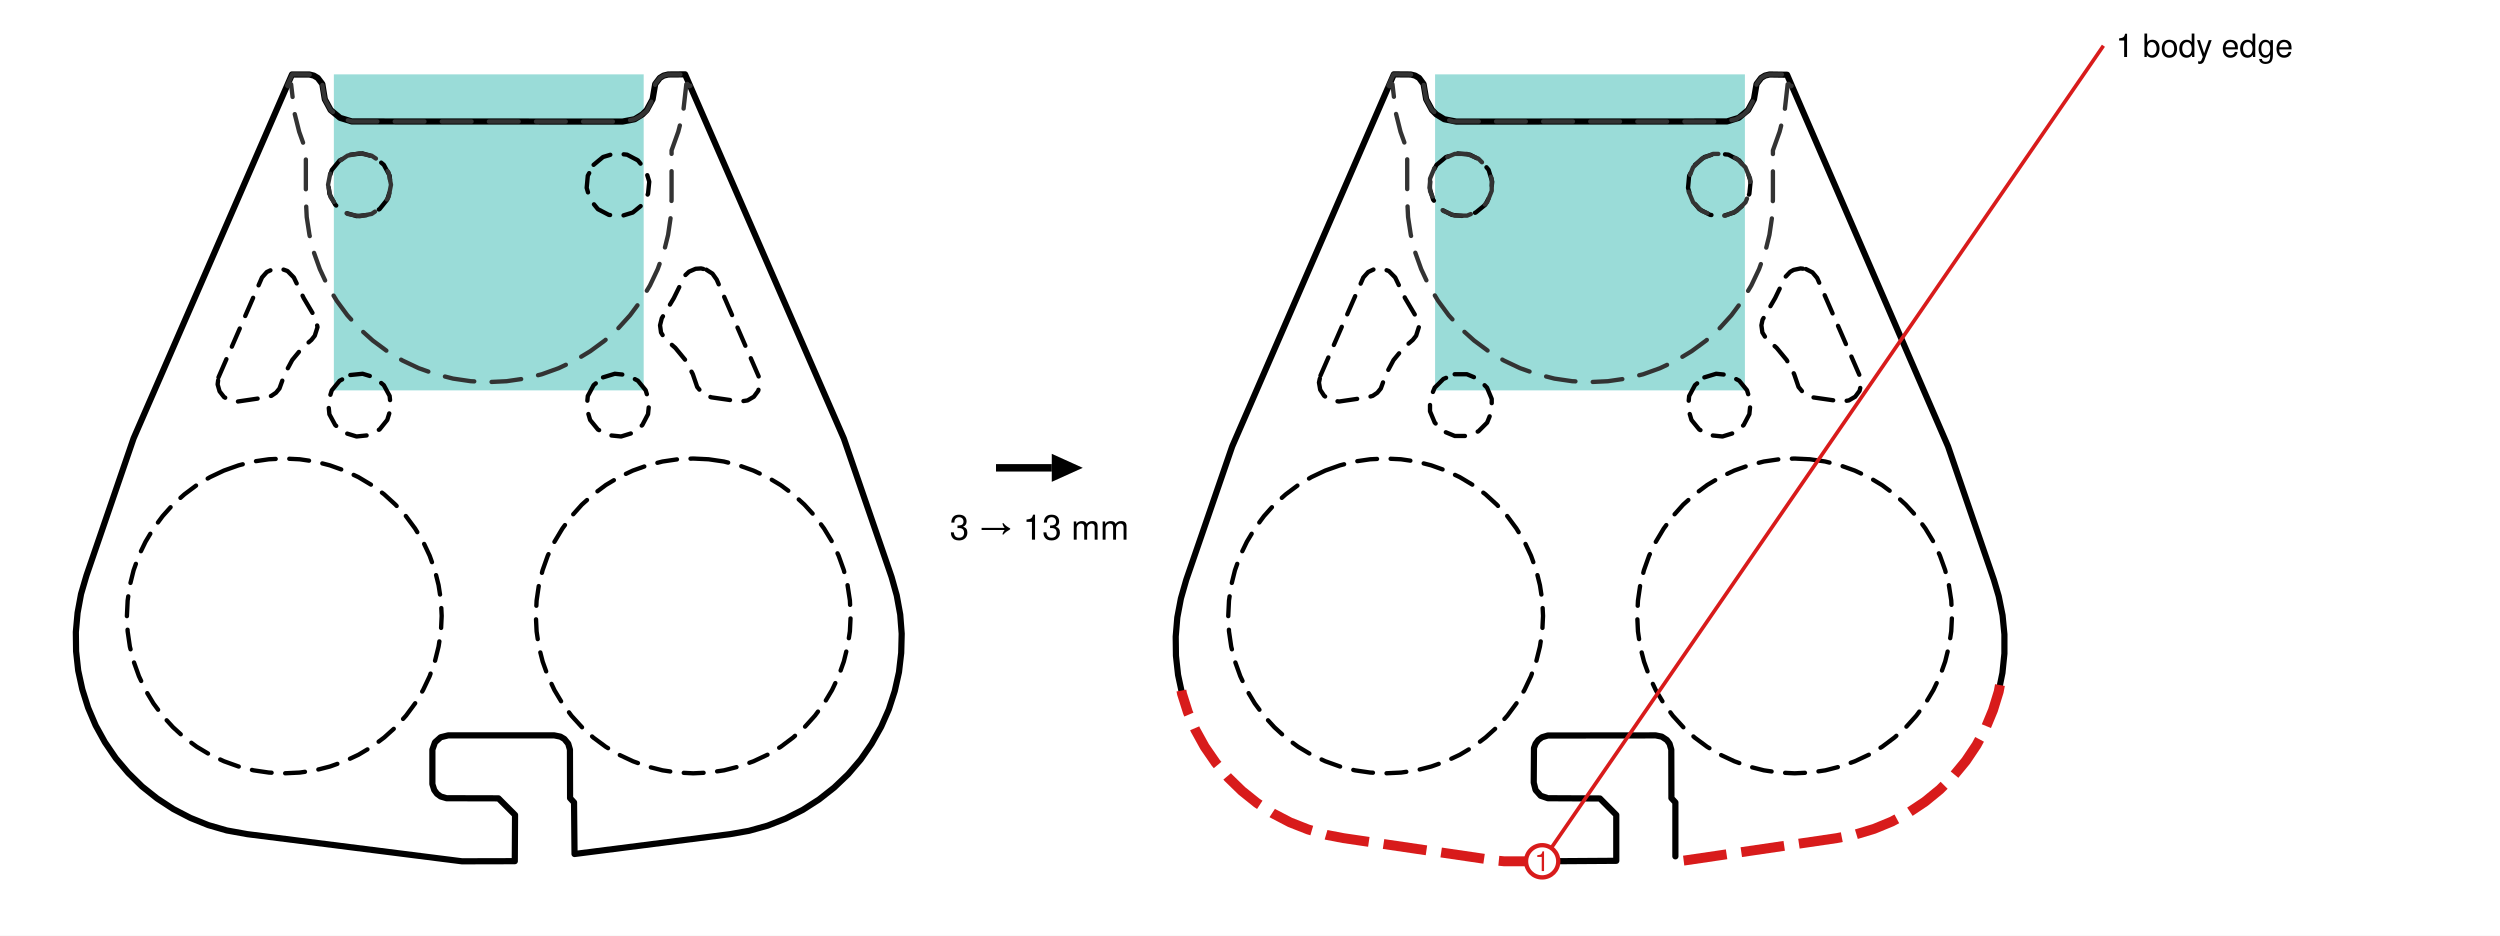
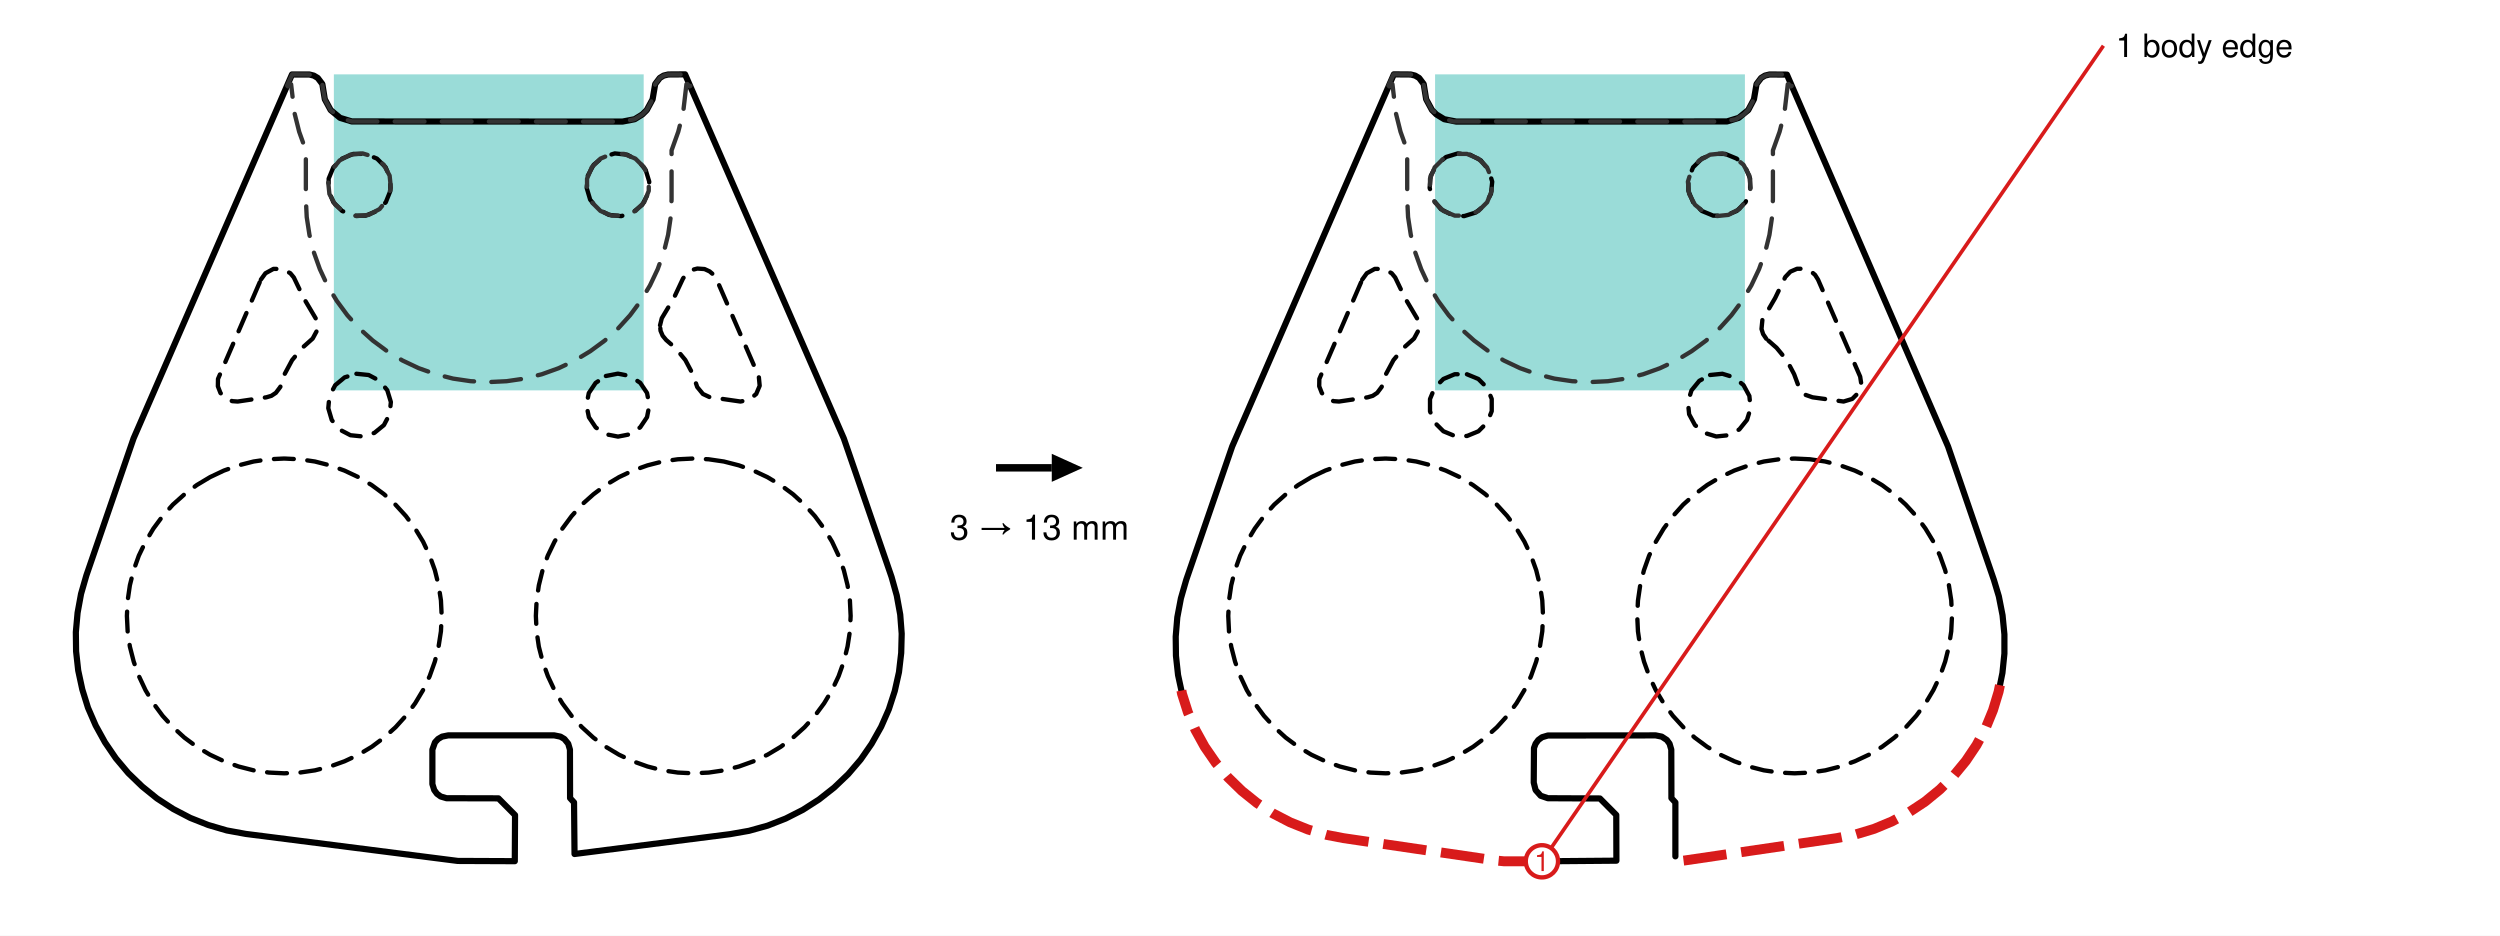
<svg xmlns="http://www.w3.org/2000/svg" width="201.73mm" height="75.50mm" viewBox="0 0 201.73 75.50" role="img">
  <rect width="201.73" height="75.50" fill="white" />
  <g class="panel" id="before">
    <path d="M 51.94 6.00 L 51.94 31.50 L 26.94 31.50 L 26.94 6.00 L 51.94 6.00 Z" fill="#20b2aa" fill-rule="evenodd" fill-opacity="0.45" stroke="none" />
-     <path d="M 6.54 47.93 L 6.98 46.43 L 10.78 35.37 L 23.56 6.01 L 24.96 6.01 L 25.32 6.10 L 25.64 6.29 L 26.01 6.78 L 26.21 8.01 L 26.68 8.88 L 27.44 9.51 L 28.39 9.80 L 50.23 9.81 L 51.21 9.62 L 51.84 9.23 L 52.19 8.88 L 52.66 8.01 L 52.87 6.78 L 53.24 6.29 L 53.55 6.10 L 53.92 6.01 L 55.28 6.00 L 68.09 35.38 L 71.94 46.55 L 72.36 48.05 L 72.64 49.59 L 72.76 51.14 L 72.72 52.69 L 72.54 54.24 L 72.20 55.76 L 71.72 57.24 L 71.10 58.65 L 70.33 60.02 L 69.45 61.29 L 68.44 62.47 L 67.31 63.55 L 66.09 64.51 L 64.78 65.35 L 63.40 66.05 L 61.95 66.62 L 60.44 67.04 L 58.91 67.31 L 46.36 68.91 L 46.32 64.75 L 46.00 64.40 L 45.99 60.49 L 45.85 60.01 L 45.54 59.63 L 45.22 59.44 L 44.73 59.34 L 36.16 59.34 L 35.56 59.49 L 35.10 59.90 L 34.89 60.49 L 34.89 63.27 L 35.04 63.75 L 35.26 64.05 L 35.56 64.27 L 36.03 64.41 L 40.22 64.42 L 41.56 65.76 L 41.54 69.49 L 37.28 69.50 L 19.96 67.31 L 18.30 67.01 L 16.81 66.58 L 15.37 66.00 L 13.98 65.28 L 12.68 64.43 L 11.46 63.46 L 10.35 62.37 L 9.35 61.19 L 8.47 59.90 L 7.72 58.54 L 7.11 57.11 L 6.64 55.62 L 6.31 54.11 L 6.14 52.56 L 6.12 51.00 L 6.26 49.45 L 6.54 47.93 Z" fill="none" stroke="#000" stroke-width="0.5" stroke-linejoin="round" stroke-linecap="round" />
-     <path d="M 17.63 30.45 L 21.14 22.39 L 21.53 21.95 L 22.06 21.70 L 22.64 21.67 L 23.20 21.87 L 23.71 22.39 L 24.51 24.06 L 25.47 25.68 L 25.62 26.40 L 25.40 27.09 L 25.13 27.43 L 24.39 28.07 L 23.58 29.05 L 22.97 30.19 L 22.55 31.35 L 22.27 31.69 L 21.90 31.94 L 21.49 32.06 L 19.18 32.40 L 18.59 32.33 L 18.08 32.04 L 17.72 31.58 L 17.56 31.02 L 17.63 30.45 Z" fill="none" stroke="#000" stroke-width="0.35" stroke-linejoin="round" stroke-linecap="round" stroke-dasharray="1.6,1.1" />
-     <path d="M 18.07 37.97 L 19.25 37.55 L 20.46 37.24 L 21.69 37.06 L 22.93 37.00 L 24.18 37.06 L 25.41 37.24 L 26.62 37.55 L 27.79 37.97 L 28.92 38.50 L 29.99 39.14 L 30.99 39.88 L 31.91 40.72 L 32.75 41.64 L 33.49 42.64 L 34.14 43.71 L 34.67 44.84 L 35.09 46.01 L 35.39 47.22 L 35.58 48.45 L 35.64 49.70 L 35.58 50.94 L 35.39 52.17 L 35.09 53.38 L 34.67 54.56 L 34.14 55.68 L 33.50 56.75 L 32.76 57.75 L 31.92 58.68 L 31.00 59.51 L 30.00 60.26 L 28.93 60.90 L 27.80 61.43 L 26.63 61.85 L 25.42 62.16 L 24.19 62.34 L 22.94 62.40 L 21.70 62.34 L 20.46 62.16 L 19.25 61.85 L 18.08 61.43 L 16.95 60.90 L 15.88 60.26 L 14.88 59.52 L 13.96 58.68 L 13.12 57.76 L 12.38 56.76 L 11.74 55.69 L 11.21 54.56 L 10.79 53.39 L 10.48 52.18 L 10.30 50.95 L 10.24 49.70 L 10.30 48.46 L 10.48 47.23 L 10.78 46.02 L 11.20 44.84 L 11.74 43.72 L 12.38 42.65 L 13.12 41.65 L 13.95 40.72 L 14.88 39.89 L 15.88 39.14 L 16.95 38.50 L 18.07 37.97 Z" fill="none" stroke="#000" stroke-width="0.35" stroke-linejoin="round" stroke-linecap="round" stroke-dasharray="1.6,1.1" />
-     <path d="M 28.27 12.48 L 29.26 12.38 L 30.21 12.67 L 30.97 13.30 L 31.44 14.17 L 31.54 15.16 L 31.25 16.10 L 30.63 16.87 L 29.75 17.34 L 28.77 17.44 L 27.82 17.15 L 27.05 16.52 L 26.58 15.65 L 26.48 14.66 L 26.77 13.72 L 27.40 12.95 L 28.27 12.48 Z" fill="none" stroke="#000" stroke-width="0.35" stroke-linejoin="round" stroke-linecap="round" stroke-dasharray="1.6,1.1" />
-     <path d="M 28.27 30.26 L 29.26 30.16 L 30.21 30.45 L 30.97 31.08 L 31.44 31.95 L 31.54 32.94 L 31.25 33.88 L 30.63 34.65 L 29.75 35.12 L 28.77 35.22 L 27.82 34.93 L 27.05 34.30 L 26.58 33.43 L 26.48 32.44 L 26.77 31.50 L 27.40 30.73 L 28.27 30.26 Z" fill="none" stroke="#000" stroke-width="0.35" stroke-linejoin="round" stroke-linecap="round" stroke-dasharray="1.6,1.1" />
-     <path d="M 56.99 21.76 L 57.49 22.08 L 57.83 22.56 L 61.23 30.40 L 61.32 30.97 L 61.18 31.54 L 60.83 32.01 L 60.32 32.31 L 59.75 32.40 L 57.39 32.06 L 56.72 31.78 L 56.26 31.23 L 55.90 30.18 L 55.30 29.05 L 54.49 28.07 L 53.65 27.33 L 53.34 26.83 L 53.26 26.25 L 53.40 25.68 L 54.37 24.06 L 55.27 22.23 L 55.60 21.92 L 56.13 21.69 L 56.57 21.66 L 56.99 21.76 Z" fill="none" stroke="#000" stroke-width="0.35" stroke-linejoin="round" stroke-linecap="round" stroke-dasharray="1.6,1.1" />
-     <path d="M 57.18 37.06 L 58.41 37.24 L 59.62 37.55 L 60.79 37.97 L 61.92 38.50 L 62.99 39.14 L 63.99 39.88 L 64.91 40.72 L 65.75 41.64 L 66.49 42.64 L 67.14 43.71 L 67.67 44.84 L 68.09 46.01 L 68.39 47.22 L 68.58 48.45 L 68.64 49.70 L 68.58 50.94 L 68.39 52.17 L 68.09 53.38 L 67.67 54.56 L 67.14 55.68 L 66.50 56.75 L 65.76 57.75 L 64.92 58.68 L 64.00 59.51 L 63.00 60.26 L 61.93 60.90 L 60.80 61.43 L 59.63 61.85 L 58.42 62.16 L 57.19 62.34 L 55.94 62.40 L 54.70 62.34 L 53.46 62.16 L 52.25 61.85 L 51.08 61.43 L 49.95 60.90 L 48.88 60.26 L 47.88 59.52 L 46.96 58.68 L 46.12 57.76 L 45.38 56.76 L 44.74 55.69 L 44.21 54.56 L 43.79 53.39 L 43.48 52.18 L 43.30 50.95 L 43.24 49.70 L 43.30 48.46 L 43.48 47.23 L 43.78 46.02 L 44.20 44.84 L 44.74 43.72 L 45.38 42.65 L 46.12 41.65 L 46.95 40.72 L 47.88 39.89 L 48.88 39.14 L 49.95 38.50 L 51.07 37.97 L 52.25 37.55 L 53.46 37.24 L 54.69 37.06 L 55.93 37.00 L 57.18 37.06 Z" fill="none" stroke="#000" stroke-width="0.35" stroke-linejoin="round" stroke-linecap="round" stroke-dasharray="1.6,1.1" />
-     <path d="M 47.90 13.30 L 48.66 12.67 L 49.61 12.38 L 50.60 12.48 L 51.47 12.94 L 52.10 13.71 L 52.39 14.66 L 52.29 15.64 L 51.83 16.52 L 51.06 17.15 L 50.12 17.44 L 49.13 17.34 L 48.25 16.88 L 47.62 16.11 L 47.34 15.16 L 47.43 14.18 L 47.90 13.30 Z" fill="none" stroke="#000" stroke-width="0.35" stroke-linejoin="round" stroke-linecap="round" stroke-dasharray="1.6,1.1" />
-     <path d="M 48.66 30.45 L 49.61 30.16 L 50.60 30.26 L 51.47 30.72 L 52.10 31.49 L 52.39 32.44 L 52.29 33.42 L 51.83 34.30 L 51.06 34.93 L 50.12 35.22 L 49.13 35.12 L 48.25 34.66 L 47.62 33.89 L 47.34 32.94 L 47.43 31.96 L 47.90 31.08 L 48.66 30.45 Z" fill="none" stroke="#000" stroke-width="0.35" stroke-linejoin="round" stroke-linecap="round" stroke-dasharray="1.6,1.1" />
-     <path d="M 23.17 6.90 L 23.58 6.00 L 24.95 6.01 L 25.43 6.15 L 25.81 6.46 L 26.00 6.78 L 26.21 8.01 L 26.68 8.88 L 27.44 9.51 L 28.39 9.80 L 50.23 9.81 L 51.21 9.62 L 51.65 9.38 L 52.18 8.95 L 52.66 8.01 L 52.87 6.78 L 53.24 6.29 L 53.56 6.10 L 53.91 6.01 L 55.30 6.01 L 55.71 6.92 L 55.64 6.96 L 55.46 6.77 L 55.38 6.80 L 55.12 9.11 L 54.73 10.63 L 54.19 12.14 L 54.19 16.09 L 54.12 17.52 L 53.91 18.95 L 53.56 20.36 L 53.07 21.72 L 52.45 23.03 L 51.71 24.27 L 50.84 25.44 L 49.87 26.51 L 48.80 27.48 L 47.63 28.34 L 46.39 29.09 L 45.08 29.71 L 43.72 30.20 L 42.32 30.55 L 40.88 30.76 L 39.44 30.83 L 37.99 30.76 L 36.56 30.55 L 35.15 30.19 L 33.79 29.71 L 32.48 29.09 L 31.24 28.34 L 30.08 27.48 L 29.00 26.51 L 28.03 25.44 L 27.17 24.27 L 26.42 23.03 L 25.81 21.72 L 25.32 20.35 L 24.97 18.95 L 24.75 17.52 L 24.68 16.08 L 24.68 12.14 L 24.14 10.63 L 23.76 9.11 L 23.49 6.80 L 23.42 6.77 L 23.23 6.96 L 23.17 6.90 Z" fill="none" stroke="#333333" stroke-width="0.35" stroke-linejoin="round" stroke-linecap="round" stroke-dasharray="2.4,1.4" />
-     <path d="M 28.04 12.56 L 29.01 12.37 L 29.98 12.56 L 30.81 13.11 L 31.36 13.93 L 31.55 14.91 L 31.36 15.88 L 30.81 16.70 L 29.99 17.26 L 29.02 17.45 L 28.04 17.26 L 27.22 16.71 L 26.67 15.89 L 26.47 14.91 L 26.66 13.94 L 27.21 13.12 L 28.04 12.56 Z" fill="none" stroke="#333333" stroke-width="0.35" stroke-linejoin="round" stroke-linecap="round" stroke-dasharray="2.4,1.4" />
+     <path d="M 6.97 46.43 L 10.78 35.37 L 23.56 6.01 L 24.96 6.01 L 25.32 6.10 L 25.64 6.29 L 26.01 6.78 L 26.21 8.01 L 26.68 8.88 L 27.44 9.51 L 28.39 9.80 L 50.23 9.81 L 51.21 9.62 L 51.84 9.23 L 52.19 8.88 L 52.66 8.01 L 52.87 6.78 L 53.24 6.29 L 53.55 6.10 L 53.92 6.01 L 55.28 6.00 L 68.09 35.38 L 71.94 46.55 L 72.36 48.05 L 72.64 49.59 L 72.76 51.14 L 72.72 52.69 L 72.54 54.24 L 72.20 55.76 L 71.72 57.24 L 71.10 58.65 L 70.33 60.02 L 69.45 61.29 L 68.44 62.47 L 67.31 63.55 L 66.09 64.51 L 64.78 65.35 L 63.40 66.05 L 61.95 66.62 L 60.44 67.04 L 58.91 67.31 L 46.36 68.91 L 46.32 64.75 L 46.00 64.40 L 45.99 60.49 L 45.85 60.01 L 45.54 59.63 L 45.22 59.44 L 44.73 59.34 L 36.16 59.34 L 35.67 59.44 L 35.35 59.63 L 35.10 59.90 L 34.89 60.49 L 34.89 63.27 L 35.04 63.75 L 35.26 64.05 L 35.56 64.27 L 36.03 64.41 L 40.22 64.42 L 41.56 65.77 L 41.54 69.49 L 36.94 69.47 L 19.83 67.29 L 18.30 67.01 L 16.80 66.57 L 15.36 66.00 L 13.98 65.28 L 12.67 64.43 L 11.47 63.46 L 10.35 62.38 L 9.35 61.19 L 8.47 59.90 L 7.72 58.54 L 7.10 57.11 L 6.64 55.63 L 6.31 54.10 L 6.14 52.56 L 6.12 51.01 L 6.26 49.45 L 6.54 47.92 L 6.97 46.43 Z" fill="none" stroke="#000" stroke-width="0.5" stroke-linejoin="round" stroke-linecap="round" />
+     <path d="M 21.05 22.56 L 21.42 22.05 L 22.06 21.70 L 22.79 21.70 L 23.43 22.05 L 23.71 22.39 L 24.51 24.06 L 25.47 25.68 L 25.62 26.25 L 25.57 26.69 L 25.23 27.32 L 24.39 28.07 L 23.57 29.06 L 22.97 30.18 L 22.62 31.22 L 22.26 31.70 L 21.90 31.94 L 21.49 32.06 L 19.18 32.40 L 18.74 32.37 L 18.20 32.13 L 17.79 31.71 L 17.58 31.17 L 17.59 30.58 L 21.05 22.56 Z" fill="none" stroke="#000" stroke-width="0.35" stroke-linejoin="round" stroke-linecap="round" stroke-dasharray="1.6,1.1" />
+     <path d="M 16.95 38.50 L 18.07 37.97 L 19.25 37.55 L 20.46 37.24 L 21.69 37.06 L 22.93 37.00 L 24.18 37.06 L 25.41 37.24 L 26.62 37.55 L 27.79 37.97 L 28.92 38.50 L 29.99 39.14 L 30.99 39.88 L 31.91 40.72 L 32.75 41.64 L 33.49 42.64 L 34.14 43.71 L 34.67 44.84 L 35.09 46.01 L 35.39 47.22 L 35.58 48.45 L 35.64 49.70 L 35.58 50.94 L 35.39 52.17 L 35.09 53.38 L 34.67 54.56 L 34.14 55.68 L 33.50 56.75 L 32.76 57.75 L 31.92 58.68 L 31.00 59.51 L 30.00 60.26 L 28.93 60.90 L 27.80 61.43 L 26.63 61.85 L 25.42 62.16 L 24.19 62.34 L 22.94 62.40 L 21.70 62.34 L 20.46 62.16 L 19.25 61.85 L 18.08 61.43 L 16.95 60.90 L 15.88 60.26 L 14.88 59.52 L 13.96 58.68 L 13.12 57.76 L 12.38 56.76 L 11.74 55.69 L 11.21 54.56 L 10.79 53.39 L 10.48 52.18 L 10.30 50.95 L 10.24 49.70 L 10.30 48.46 L 10.48 47.23 L 10.78 46.02 L 11.20 44.84 L 11.74 43.72 L 12.38 42.65 L 13.12 41.65 L 13.95 40.72 L 14.88 39.89 L 15.88 39.14 L 16.95 38.50 Z" fill="none" stroke="#000" stroke-width="0.35" stroke-linejoin="round" stroke-linecap="round" stroke-dasharray="1.6,1.1" />
+     <path d="M 27.60 12.80 L 28.51 12.42 L 29.50 12.42 L 30.42 12.80 L 31.12 13.50 L 31.50 14.41 L 31.50 15.40 L 31.13 16.32 L 30.43 17.02 L 29.51 17.40 L 28.52 17.40 L 27.60 17.02 L 26.90 16.32 L 26.52 15.41 L 26.52 14.42 L 26.90 13.50 L 27.60 12.80 Z" fill="none" stroke="#000" stroke-width="0.35" stroke-linejoin="round" stroke-linecap="round" stroke-dasharray="1.6,1.1" />
+     <path d="M 28.76 30.16 L 29.75 30.26 L 30.62 30.72 L 31.25 31.49 L 31.54 32.44 L 31.44 33.42 L 30.98 34.30 L 30.21 34.93 L 29.27 35.22 L 28.28 35.12 L 27.40 34.66 L 26.77 33.89 L 26.49 32.94 L 26.58 31.96 L 27.05 31.08 L 27.81 30.45 L 28.76 30.16 Z" fill="none" stroke="#000" stroke-width="0.35" stroke-linejoin="round" stroke-linecap="round" stroke-dasharray="1.6,1.1" />
+     <path d="M 53.26 26.25 L 53.40 25.68 L 54.37 24.06 L 55.11 22.48 L 55.37 22.12 L 55.85 21.78 L 56.27 21.67 L 56.85 21.71 L 57.26 21.90 L 57.59 22.18 L 57.83 22.56 L 61.23 30.39 L 61.30 31.13 L 61.02 31.79 L 60.46 32.26 L 59.75 32.40 L 57.25 32.04 L 56.72 31.79 L 56.26 31.23 L 55.90 30.18 L 55.30 29.05 L 54.49 28.07 L 53.75 27.43 L 53.47 27.09 L 53.30 26.69 L 53.26 26.25 Z" fill="none" stroke="#000" stroke-width="0.35" stroke-linejoin="round" stroke-linecap="round" stroke-dasharray="1.6,1.1" />
+     <path d="M 58.41 37.24 L 59.62 37.55 L 60.79 37.97 L 61.92 38.50 L 62.99 39.14 L 63.99 39.88 L 64.91 40.72 L 65.75 41.64 L 66.49 42.64 L 67.14 43.71 L 67.67 44.84 L 68.09 46.01 L 68.39 47.22 L 68.58 48.45 L 68.64 49.70 L 68.58 50.94 L 68.39 52.17 L 68.09 53.38 L 67.67 54.56 L 67.14 55.68 L 66.50 56.75 L 65.76 57.75 L 64.92 58.68 L 64.00 59.51 L 63.00 60.26 L 61.93 60.90 L 60.80 61.43 L 59.63 61.85 L 58.42 62.16 L 57.19 62.34 L 55.94 62.40 L 54.70 62.34 L 53.46 62.16 L 52.25 61.85 L 51.08 61.43 L 49.95 60.90 L 48.88 60.26 L 47.88 59.52 L 46.96 58.68 L 46.12 57.76 L 45.38 56.76 L 44.74 55.69 L 44.21 54.56 L 43.79 53.39 L 43.48 52.18 L 43.30 50.95 L 43.24 49.70 L 43.30 48.46 L 43.48 47.23 L 43.78 46.02 L 44.20 44.84 L 44.74 43.72 L 45.38 42.65 L 46.12 41.65 L 46.95 40.72 L 47.88 39.89 L 48.88 39.14 L 49.95 38.50 L 51.07 37.97 L 52.25 37.55 L 53.46 37.24 L 54.69 37.06 L 55.93 37.00 L 57.18 37.06 L 58.41 37.24 Z" fill="none" stroke="#000" stroke-width="0.35" stroke-linejoin="round" stroke-linecap="round" stroke-dasharray="1.6,1.1" />
+     <path d="M 47.43 14.18 L 47.90 13.30 L 48.66 12.67 L 49.61 12.38 L 50.60 12.48 L 51.47 12.94 L 52.10 13.71 L 52.39 14.66 L 52.29 15.64 L 51.83 16.52 L 51.06 17.15 L 50.12 17.44 L 49.13 17.34 L 48.25 16.88 L 47.62 16.11 L 47.34 15.16 L 47.43 14.18 Z" fill="none" stroke="#000" stroke-width="0.35" stroke-linejoin="round" stroke-linecap="round" stroke-dasharray="1.6,1.1" />
+     <path d="M 48.89 30.34 L 49.86 30.15 L 50.83 30.34 L 51.66 30.89 L 52.21 31.71 L 52.40 32.69 L 52.21 33.66 L 51.66 34.48 L 50.84 35.04 L 49.87 35.23 L 48.89 35.04 L 48.07 34.49 L 47.52 33.67 L 47.32 32.69 L 47.51 31.72 L 48.06 30.90 L 48.89 30.34 Z" fill="none" stroke="#000" stroke-width="0.35" stroke-linejoin="round" stroke-linecap="round" stroke-dasharray="1.6,1.1" />
+     <path d="M 23.17 6.90 L 23.58 6.00 L 24.95 6.01 L 25.43 6.15 L 25.81 6.46 L 26.00 6.78 L 26.21 8.01 L 26.68 8.88 L 27.44 9.51 L 28.39 9.80 L 50.23 9.81 L 51.21 9.62 L 51.84 9.23 L 52.19 8.88 L 52.66 8.01 L 52.87 6.78 L 53.24 6.29 L 53.56 6.10 L 53.91 6.01 L 55.30 6.01 L 55.71 6.93 L 55.64 6.97 L 55.46 6.78 L 55.39 6.80 L 55.12 9.11 L 54.73 10.63 L 54.19 12.14 L 54.19 16.09 L 54.12 17.52 L 53.91 18.95 L 53.56 20.36 L 53.07 21.72 L 52.45 23.03 L 51.71 24.27 L 50.84 25.44 L 49.87 26.51 L 48.80 27.48 L 47.63 28.34 L 46.39 29.09 L 45.08 29.71 L 43.72 30.20 L 42.32 30.55 L 40.88 30.76 L 39.44 30.83 L 37.99 30.76 L 36.56 30.55 L 35.15 30.19 L 33.79 29.71 L 32.48 29.09 L 31.24 28.34 L 30.08 27.48 L 29.00 26.51 L 28.03 25.44 L 27.17 24.27 L 26.42 23.03 L 25.81 21.72 L 25.32 20.35 L 24.97 18.95 L 24.75 17.52 L 24.68 16.08 L 24.68 12.14 L 24.14 10.63 L 23.76 9.11 L 23.49 6.80 L 23.42 6.77 L 23.23 6.97 L 23.17 6.90 Z" fill="none" stroke="#333333" stroke-width="0.35" stroke-linejoin="round" stroke-linecap="round" stroke-dasharray="2.4,1.4" />
+     <path d="M 47.37 14.42 L 47.75 13.50 L 48.45 12.80 L 49.36 12.42 L 50.35 12.42 L 51.27 12.80 L 51.97 13.50 L 52.35 14.41 L 52.35 15.40 L 51.98 16.32 L 51.28 17.02 L 50.36 17.40 L 49.37 17.40 L 48.45 17.02 L 47.75 16.32 L 47.37 15.41 L 47.37 14.42 Z" fill="none" stroke="#333333" stroke-width="0.35" stroke-linejoin="round" stroke-linecap="round" stroke-dasharray="2.4,1.4" />
+     <path d="M 27.40 12.95 L 28.27 12.48 L 29.26 12.38 L 30.21 12.67 L 30.97 13.30 L 31.44 14.17 L 31.54 15.16 L 31.25 16.10 L 30.63 16.87 L 29.75 17.34 L 28.77 17.44 L 27.82 17.15 L 27.05 16.52 L 26.58 15.65 L 26.48 14.66 L 26.77 13.72 L 27.40 12.95 Z" fill="none" stroke="#333333" stroke-width="0.35" stroke-linejoin="round" stroke-linecap="round" stroke-dasharray="2.4,1.4" />
  </g>
  <g class="arrow">
    <line x1="80.37" y1="37.75" x2="84.87" y2="37.75" stroke="#000" stroke-width="0.6" />
    <polygon points="87.37,37.75 84.87,36.62 84.87,38.88" fill="#000" />
    <text x="83.87" y="43.55" font-family="Helvetica, Arial, sans-serif" font-size="2.80" text-anchor="middle" fill="#000">3 → 13 mm</text>
  </g>
  <g class="panel" id="after" transform="translate(88.87 0)">
    <path d="M 51.93 6.00 L 51.93 31.50 L 26.93 31.50 L 26.93 6.00 L 51.93 6.00 Z" fill="#20b2aa" fill-rule="evenodd" fill-opacity="0.45" stroke="none" />
-     <path d="M 6.46 55.72 L 6.19 54.46 L 6.02 52.92 L 6.00 51.37 L 6.13 49.82 L 6.42 48.29 L 6.85 46.79 L 10.56 36.02 L 23.60 6.00 L 24.96 6.01 L 25.32 6.10 L 25.64 6.29 L 26.00 6.78 L 26.21 8.01 L 26.68 8.88 L 27.03 9.23 L 27.67 9.62 L 28.64 9.81 L 50.48 9.80 L 51.43 9.51 L 52.19 8.88 L 52.66 8.01 L 52.87 6.78 L 53.24 6.29 L 53.55 6.10 L 53.92 6.01 L 55.33 6.03 L 68.32 36.02 L 72.02 46.79 L 72.41 48.11 L 72.72 49.65 L 72.87 51.19 L 72.87 52.74 L 72.71 54.30 L 72.51 55.28" fill="none" stroke="#000" stroke-width="0.5" stroke-linejoin="round" stroke-linecap="round" />
-     <path d="M 46.32 69.10 L 46.32 64.75 L 46.00 64.40 L 45.99 60.49 L 45.85 60.01 L 45.63 59.71 L 45.22 59.44 L 44.73 59.34 L 36.03 59.35 L 35.56 59.49 L 35.26 59.71 L 35.04 60.01 L 34.91 60.36 L 34.89 63.15 L 35.04 63.75 L 35.45 64.21 L 36.03 64.41 L 40.23 64.43 L 41.55 65.76 L 41.55 69.46 L 35.57 69.50" fill="none" stroke="#000" stroke-width="0.5" stroke-linejoin="round" stroke-linecap="round" />
-     <path d="M 17.68 30.31 L 21.14 22.39 L 21.53 21.95 L 22.06 21.70 L 22.64 21.67 L 23.20 21.87 L 23.71 22.39 L 24.51 24.06 L 25.47 25.68 L 25.62 26.40 L 25.40 27.09 L 25.13 27.43 L 24.39 28.07 L 23.58 29.05 L 22.97 30.19 L 22.55 31.35 L 22.27 31.69 L 21.90 31.94 L 21.49 32.06 L 19.18 32.40 L 18.46 32.28 L 17.98 31.94 L 17.66 31.45 L 17.56 30.87 L 17.68 30.31 Z" fill="none" stroke="#000" stroke-width="0.35" stroke-linejoin="round" stroke-linecap="round" stroke-dasharray="1.6,1.1" />
-     <path d="M 18.07 37.97 L 19.25 37.55 L 20.46 37.24 L 21.69 37.06 L 22.93 37.00 L 24.18 37.06 L 25.41 37.24 L 26.62 37.55 L 27.79 37.97 L 28.92 38.50 L 29.99 39.14 L 30.99 39.88 L 31.91 40.72 L 32.75 41.64 L 33.49 42.64 L 34.14 43.71 L 34.67 44.84 L 35.09 46.01 L 35.39 47.22 L 35.58 48.45 L 35.64 49.70 L 35.58 50.94 L 35.39 52.17 L 35.09 53.38 L 34.67 54.56 L 34.14 55.68 L 33.50 56.75 L 32.76 57.75 L 31.92 58.68 L 31.00 59.51 L 30.00 60.26 L 28.93 60.90 L 27.80 61.43 L 26.63 61.85 L 25.42 62.16 L 24.19 62.34 L 22.94 62.40 L 21.70 62.34 L 20.46 62.16 L 19.25 61.85 L 18.08 61.43 L 16.95 60.90 L 15.88 60.26 L 14.88 59.52 L 13.96 58.68 L 13.12 57.76 L 12.38 56.76 L 11.74 55.69 L 11.21 54.56 L 10.79 53.39 L 10.48 52.18 L 10.30 50.95 L 10.24 49.70 L 10.30 48.46 L 10.48 47.23 L 10.78 46.02 L 11.20 44.84 L 11.74 43.72 L 12.38 42.65 L 13.12 41.65 L 13.95 40.72 L 14.88 39.89 L 15.88 39.14 L 16.95 38.50 L 18.07 37.97 Z" fill="none" stroke="#000" stroke-width="0.35" stroke-linejoin="round" stroke-linecap="round" stroke-dasharray="1.6,1.1" />
-     <path d="M 28.76 12.38 L 29.75 12.48 L 30.62 12.94 L 31.25 13.71 L 31.54 14.66 L 31.44 15.64 L 30.98 16.52 L 30.21 17.15 L 29.27 17.44 L 28.28 17.34 L 27.40 16.88 L 26.77 16.11 L 26.49 15.16 L 26.58 14.18 L 27.05 13.30 L 27.81 12.67 L 28.76 12.38 Z" fill="none" stroke="#000" stroke-width="0.35" stroke-linejoin="round" stroke-linecap="round" stroke-dasharray="1.6,1.1" />
-     <path d="M 28.51 30.20 L 29.50 30.20 L 30.42 30.58 L 31.12 31.28 L 31.50 32.19 L 31.50 33.18 L 31.13 34.10 L 30.43 34.80 L 29.51 35.18 L 28.52 35.18 L 27.60 34.80 L 26.90 34.10 L 26.52 33.19 L 26.52 32.20 L 26.90 31.28 L 27.60 30.58 L 28.51 30.20 Z" fill="none" stroke="#000" stroke-width="0.35" stroke-linejoin="round" stroke-linecap="round" stroke-dasharray="1.6,1.1" />
-     <path d="M 56.85 21.71 L 57.38 21.98 L 57.76 22.43 L 61.23 30.40 L 61.32 30.97 L 61.18 31.54 L 60.83 32.01 L 60.32 32.31 L 59.75 32.40 L 57.39 32.06 L 56.72 31.78 L 56.26 31.23 L 55.90 30.18 L 55.30 29.05 L 54.49 28.07 L 53.65 27.33 L 53.34 26.83 L 53.26 26.25 L 53.35 25.81 L 54.37 24.05 L 55.19 22.35 L 55.59 21.93 L 55.86 21.78 L 56.42 21.66 L 56.85 21.71 Z" fill="none" stroke="#000" stroke-width="0.35" stroke-linejoin="round" stroke-linecap="round" stroke-dasharray="1.6,1.1" />
+     <path d="M 6.46 55.72 L 6.19 54.47 L 6.02 52.92 L 6.00 51.37 L 6.13 49.81 L 6.42 48.28 L 6.85 46.79 L 10.56 36.02 L 23.60 6.00 L 24.96 6.01 L 25.32 6.10 L 25.64 6.29 L 26.01 6.78 L 26.21 8.01 L 26.68 8.88 L 27.03 9.23 L 27.67 9.62 L 28.64 9.81 L 50.48 9.80 L 51.43 9.51 L 52.20 8.88 L 52.66 8.01 L 52.87 6.78 L 53.24 6.29 L 53.55 6.10 L 53.92 6.01 L 55.32 6.02 L 68.32 36.02 L 72.02 46.79 L 72.42 48.12 L 72.72 49.65 L 72.87 51.19 L 72.87 52.74 L 72.71 54.30 L 72.51 55.29" fill="none" stroke="#000" stroke-width="0.5" stroke-linejoin="round" stroke-linecap="round" />
+     <path d="M 46.32 69.10 L 46.32 64.75 L 46.00 64.40 L 45.99 60.49 L 45.85 60.01 L 45.63 59.71 L 45.22 59.44 L 44.73 59.34 L 36.03 59.35 L 35.56 59.49 L 35.26 59.71 L 35.04 60.01 L 34.91 60.36 L 34.89 63.15 L 35.04 63.75 L 35.45 64.21 L 36.03 64.41 L 40.23 64.43 L 41.55 65.76 L 41.56 69.45 L 35.55 69.50" fill="none" stroke="#000" stroke-width="0.5" stroke-linejoin="round" stroke-linecap="round" />
+     <path d="M 47.75 16.32 L 47.37 15.41 L 47.37 14.42 L 47.75 13.50 L 48.45 12.80 L 49.36 12.42 L 50.35 12.42 L 51.27 12.80 L 51.97 13.50 L 52.35 14.41 L 52.35 15.40 L 51.98 16.32 L 51.28 17.02 L 50.36 17.40 L 49.37 17.40 L 48.45 17.02 L 47.75 16.32 Z" fill="none" stroke="#000" stroke-width="0.35" stroke-linejoin="round" stroke-linecap="round" stroke-dasharray="1.6,1.1" />
+     <path d="M 53.65 27.33 L 53.40 26.96 L 53.27 26.55 L 53.34 25.82 L 54.37 24.05 L 55.19 22.35 L 55.60 21.92 L 56.13 21.69 L 56.72 21.68 L 57.26 21.90 L 57.59 22.18 L 57.83 22.56 L 61.23 30.39 L 61.32 30.97 L 61.11 31.67 L 60.59 32.19 L 59.89 32.40 L 57.39 32.06 L 56.84 31.87 L 56.33 31.35 L 55.90 30.19 L 55.30 29.05 L 54.49 28.07 L 53.65 27.33 Z" fill="none" stroke="#000" stroke-width="0.35" stroke-linejoin="round" stroke-linecap="round" stroke-dasharray="1.6,1.1" />
+     <path d="M 49.12 30.26 L 50.11 30.16 L 51.06 30.45 L 51.82 31.08 L 52.29 31.95 L 52.39 32.94 L 52.10 33.88 L 51.48 34.65 L 50.60 35.12 L 49.62 35.22 L 48.67 34.93 L 47.90 34.30 L 47.43 33.43 L 47.33 32.44 L 47.62 31.50 L 48.25 30.73 L 49.12 30.26 Z" fill="none" stroke="#000" stroke-width="0.35" stroke-linejoin="round" stroke-linecap="round" stroke-dasharray="1.6,1.1" />
+     <path d="M 21.05 22.56 L 21.42 22.05 L 22.06 21.70 L 22.79 21.70 L 23.43 22.05 L 23.71 22.39 L 24.51 24.06 L 25.47 25.68 L 25.62 26.25 L 25.57 26.69 L 25.23 27.32 L 24.39 28.07 L 23.57 29.06 L 22.97 30.18 L 22.62 31.22 L 22.26 31.70 L 21.90 31.94 L 21.49 32.06 L 19.18 32.40 L 18.74 32.37 L 18.20 32.13 L 17.79 31.71 L 17.58 31.17 L 17.59 30.58 L 21.05 22.56 Z" fill="none" stroke="#000" stroke-width="0.35" stroke-linejoin="round" stroke-linecap="round" stroke-dasharray="1.6,1.1" />
+     <path d="M 16.95 38.50 L 18.07 37.97 L 19.25 37.55 L 20.46 37.24 L 21.69 37.06 L 22.93 37.00 L 24.18 37.06 L 25.41 37.24 L 26.62 37.55 L 27.79 37.97 L 28.92 38.50 L 29.99 39.14 L 30.99 39.88 L 31.91 40.72 L 32.75 41.64 L 33.49 42.64 L 34.14 43.71 L 34.67 44.84 L 35.09 46.01 L 35.39 47.22 L 35.58 48.45 L 35.64 49.70 L 35.58 50.94 L 35.39 52.17 L 35.09 53.38 L 34.67 54.56 L 34.14 55.68 L 33.50 56.75 L 32.76 57.75 L 31.92 58.68 L 31.00 59.51 L 30.00 60.26 L 28.93 60.90 L 27.80 61.43 L 26.63 61.85 L 25.42 62.16 L 24.19 62.34 L 22.94 62.40 L 21.70 62.34 L 20.46 62.16 L 19.25 61.85 L 18.08 61.43 L 16.95 60.90 L 15.88 60.26 L 14.88 59.52 L 13.96 58.68 L 13.12 57.76 L 12.38 56.76 L 11.74 55.69 L 11.21 54.56 L 10.79 53.39 L 10.48 52.18 L 10.30 50.95 L 10.24 49.70 L 10.30 48.46 L 10.48 47.23 L 10.78 46.02 L 11.20 44.84 L 11.74 43.72 L 12.38 42.65 L 13.12 41.65 L 13.95 40.72 L 14.88 39.89 L 15.88 39.14 L 16.95 38.50 Z" fill="none" stroke="#000" stroke-width="0.35" stroke-linejoin="round" stroke-linecap="round" stroke-dasharray="1.6,1.1" />
+     <path d="M 29.75 12.48 L 30.62 12.94 L 31.25 13.71 L 31.54 14.66 L 31.44 15.64 L 30.98 16.52 L 30.21 17.15 L 29.27 17.44 L 28.28 17.34 L 27.40 16.88 L 26.77 16.11 L 26.49 15.16 L 26.58 14.18 L 27.05 13.30 L 27.81 12.67 L 28.76 12.38 L 29.75 12.48 Z" fill="none" stroke="#000" stroke-width="0.35" stroke-linejoin="round" stroke-linecap="round" stroke-dasharray="1.6,1.1" />
+     <path d="M 29.50 30.20 L 30.42 30.58 L 31.12 31.28 L 31.50 32.19 L 31.50 33.18 L 31.13 34.10 L 30.43 34.80 L 29.51 35.18 L 28.52 35.18 L 27.60 34.80 L 26.90 34.10 L 26.52 33.19 L 26.52 32.20 L 26.90 31.28 L 27.60 30.58 L 28.51 30.20 L 29.50 30.20 Z" fill="none" stroke="#000" stroke-width="0.35" stroke-linejoin="round" stroke-linecap="round" stroke-dasharray="1.6,1.1" />
    <path d="M 57.18 37.06 L 58.41 37.24 L 59.62 37.55 L 60.79 37.97 L 61.92 38.50 L 62.99 39.14 L 63.99 39.88 L 64.91 40.72 L 65.75 41.64 L 66.49 42.64 L 67.14 43.71 L 67.67 44.84 L 68.09 46.01 L 68.39 47.22 L 68.58 48.45 L 68.64 49.70 L 68.58 50.94 L 68.39 52.17 L 68.09 53.38 L 67.67 54.56 L 67.14 55.68 L 66.50 56.75 L 65.76 57.75 L 64.92 58.68 L 64.00 59.51 L 63.00 60.26 L 61.93 60.90 L 60.80 61.43 L 59.63 61.85 L 58.42 62.16 L 57.19 62.34 L 55.94 62.40 L 54.70 62.34 L 53.46 62.16 L 52.25 61.85 L 51.08 61.43 L 49.95 60.90 L 48.88 60.26 L 47.88 59.52 L 46.96 58.68 L 46.12 57.76 L 45.38 56.76 L 44.74 55.69 L 44.21 54.56 L 43.79 53.39 L 43.48 52.18 L 43.30 50.95 L 43.24 49.70 L 43.30 48.46 L 43.48 47.23 L 43.78 46.02 L 44.20 44.84 L 44.74 43.72 L 45.38 42.65 L 46.12 41.65 L 46.95 40.72 L 47.88 39.89 L 48.88 39.14 L 49.95 38.50 L 51.07 37.97 L 52.25 37.55 L 53.46 37.24 L 54.69 37.06 L 55.93 37.00 L 57.18 37.06 Z" fill="none" stroke="#000" stroke-width="0.35" stroke-linejoin="round" stroke-linecap="round" stroke-dasharray="1.6,1.1" />
-     <path d="M 47.90 13.30 L 48.66 12.67 L 49.61 12.38 L 50.60 12.48 L 51.47 12.94 L 52.10 13.71 L 52.39 14.66 L 52.29 15.64 L 51.83 16.52 L 51.06 17.15 L 50.12 17.44 L 49.13 17.34 L 48.25 16.88 L 47.62 16.11 L 47.34 15.16 L 47.43 14.18 L 47.90 13.30 Z" fill="none" stroke="#000" stroke-width="0.35" stroke-linejoin="round" stroke-linecap="round" stroke-dasharray="1.6,1.1" />
-     <path d="M 48.66 30.45 L 49.61 30.16 L 50.60 30.26 L 51.47 30.72 L 52.10 31.49 L 52.39 32.44 L 52.29 33.42 L 51.83 34.30 L 51.06 34.93 L 50.12 35.22 L 49.13 35.12 L 48.25 34.66 L 47.62 33.89 L 47.34 32.94 L 47.43 31.96 L 47.90 31.08 L 48.66 30.45 Z" fill="none" stroke="#000" stroke-width="0.35" stroke-linejoin="round" stroke-linecap="round" stroke-dasharray="1.6,1.1" />
-     <path d="M 23.17 6.90 L 23.58 6.00 L 24.95 6.01 L 25.43 6.15 L 25.81 6.46 L 26.00 6.78 L 26.21 8.01 L 26.68 8.88 L 27.44 9.51 L 28.39 9.80 L 50.23 9.81 L 51.21 9.62 L 51.84 9.23 L 52.19 8.88 L 52.66 8.01 L 52.87 6.78 L 53.24 6.29 L 53.56 6.10 L 53.91 6.01 L 55.30 6.01 L 55.71 6.92 L 55.64 6.96 L 55.46 6.77 L 55.38 6.80 L 55.12 9.11 L 54.73 10.63 L 54.19 12.14 L 54.19 16.09 L 54.12 17.52 L 53.91 18.95 L 53.56 20.36 L 53.07 21.72 L 52.45 23.03 L 51.71 24.27 L 50.84 25.44 L 49.87 26.51 L 48.80 27.48 L 47.63 28.34 L 46.39 29.09 L 45.08 29.71 L 43.72 30.20 L 42.32 30.55 L 40.88 30.76 L 39.44 30.83 L 37.99 30.76 L 36.56 30.55 L 35.15 30.19 L 33.79 29.71 L 32.48 29.09 L 31.24 28.34 L 30.08 27.48 L 29.00 26.51 L 28.03 25.44 L 27.17 24.27 L 26.42 23.03 L 25.81 21.72 L 25.32 20.35 L 24.97 18.95 L 24.75 17.52 L 24.68 16.08 L 24.68 12.14 L 24.14 10.63 L 23.76 9.11 L 23.49 6.80 L 23.42 6.77 L 23.23 6.96 L 23.17 6.90 Z" fill="none" stroke="#333333" stroke-width="0.35" stroke-linejoin="round" stroke-linecap="round" stroke-dasharray="2.4,1.4" />
-     <path d="M 47.75 13.50 L 48.45 12.80 L 49.36 12.42 L 50.35 12.42 L 51.27 12.80 L 51.97 13.50 L 52.35 14.41 L 52.35 15.40 L 51.98 16.32 L 51.28 17.02 L 50.36 17.40 L 49.37 17.40 L 48.45 17.02 L 47.75 16.32 L 47.37 15.41 L 47.37 14.42 L 47.75 13.50 Z" fill="none" stroke="#333333" stroke-width="0.35" stroke-linejoin="round" stroke-linecap="round" stroke-dasharray="2.4,1.4" />
-     <path d="M 28.51 12.42 L 29.50 12.42 L 30.42 12.80 L 31.12 13.50 L 31.50 14.41 L 31.50 15.40 L 31.13 16.32 L 30.43 17.02 L 29.51 17.40 L 28.52 17.40 L 27.60 17.02 L 26.90 16.32 L 26.52 15.41 L 26.52 14.42 L 26.90 13.50 L 27.60 12.80 L 28.51 12.42 Z" fill="none" stroke="#333333" stroke-width="0.35" stroke-linejoin="round" stroke-linecap="round" stroke-dasharray="2.4,1.4" />
-     <path d="M 35.57 69.50 L 32.50 69.50 L 31.79 69.43 L 19.53 67.63 L 18.18 67.37 L 16.68 66.93 L 15.23 66.36 L 13.85 65.64 L 12.55 64.79 L 11.34 63.82 L 10.23 62.74 L 9.23 61.55 L 8.34 60.26 L 7.59 58.90 L 6.98 57.47 L 6.51 55.99 L 6.46 55.72" fill="none" stroke="#d81b1b" stroke-width="0.8" stroke-linecap="butt" stroke-linejoin="round" stroke-dasharray="3.5,1.2" />
-     <path d="M 72.51 55.28 L 72.41 55.81 L 71.95 57.30 L 71.35 58.75 L 70.62 60.12 L 69.76 61.40 L 68.76 62.61 L 67.66 63.71 L 66.46 64.69 L 65.17 65.55 L 63.79 66.29 L 62.36 66.88 L 60.87 67.33 L 59.34 67.63 L 47.09 69.43 L 46.53 69.50 L 46.36 69.50 L 46.33 69.48 L 46.32 69.45 L 46.32 69.10" fill="none" stroke="#d81b1b" stroke-width="0.8" stroke-linecap="butt" stroke-linejoin="round" stroke-dasharray="3.5,1.2" />
-     <circle cx="35.57" cy="69.50" r="1.3" fill="white" stroke="#d81b1b" stroke-width="0.35" />
-     <text x="35.57" y="70.29" font-family="Helvetica, Arial, sans-serif" font-size="2.20" text-anchor="middle" fill="#d81b1b">1</text>
+     <path d="M 23.17 6.90 L 23.58 6.00 L 24.95 6.01 L 25.43 6.15 L 25.81 6.46 L 26.00 6.78 L 26.21 8.01 L 26.68 8.88 L 27.44 9.51 L 28.39 9.80 L 50.23 9.81 L 51.21 9.62 L 51.84 9.23 L 52.19 8.88 L 52.66 8.01 L 52.87 6.78 L 53.24 6.29 L 53.56 6.10 L 53.91 6.01 L 55.30 6.01 L 55.71 6.93 L 55.64 6.97 L 55.46 6.78 L 55.39 6.80 L 55.12 9.11 L 54.73 10.63 L 54.19 12.14 L 54.19 16.09 L 54.12 17.52 L 53.91 18.95 L 53.56 20.36 L 53.07 21.72 L 52.45 23.03 L 51.71 24.27 L 50.84 25.44 L 49.87 26.51 L 48.80 27.48 L 47.63 28.34 L 46.39 29.09 L 45.08 29.71 L 43.72 30.20 L 42.32 30.55 L 40.88 30.76 L 39.44 30.83 L 37.99 30.76 L 36.56 30.55 L 35.15 30.19 L 33.79 29.71 L 32.48 29.09 L 31.24 28.34 L 30.08 27.48 L 29.00 26.51 L 28.03 25.44 L 27.17 24.27 L 26.42 23.03 L 25.81 21.72 L 25.32 20.35 L 24.97 18.95 L 24.75 17.52 L 24.68 16.08 L 24.68 12.14 L 24.14 10.63 L 23.76 9.11 L 23.49 6.80 L 23.42 6.77 L 23.23 6.97 L 23.17 6.90 Z" fill="none" stroke="#333333" stroke-width="0.35" stroke-linejoin="round" stroke-linecap="round" stroke-dasharray="2.4,1.4" />
+     <path d="M 47.90 16.52 L 47.43 15.65 L 47.33 14.66 L 47.62 13.72 L 48.25 12.95 L 49.12 12.48 L 50.11 12.38 L 51.06 12.67 L 51.82 13.30 L 52.29 14.17 L 52.39 15.16 L 52.10 16.10 L 51.48 16.87 L 50.60 17.34 L 49.62 17.44 L 48.67 17.15 L 47.90 16.52 Z" fill="none" stroke="#333333" stroke-width="0.35" stroke-linejoin="round" stroke-linecap="round" stroke-dasharray="2.4,1.4" />
+     <path d="M 29.50 12.42 L 30.42 12.80 L 31.12 13.50 L 31.50 14.41 L 31.50 15.40 L 31.13 16.32 L 30.43 17.02 L 29.51 17.40 L 28.52 17.40 L 27.60 17.02 L 26.90 16.32 L 26.52 15.41 L 26.52 14.42 L 26.90 13.50 L 27.60 12.80 L 28.51 12.42 L 29.50 12.42 Z" fill="none" stroke="#333333" stroke-width="0.35" stroke-linejoin="round" stroke-linecap="round" stroke-dasharray="2.4,1.4" />
+     <path d="M 35.55 69.50 L 32.49 69.50 L 31.79 69.43 L 19.53 67.63 L 18.18 67.37 L 16.69 66.94 L 15.24 66.36 L 13.85 65.64 L 12.55 64.79 L 11.34 63.82 L 10.23 62.74 L 9.23 61.55 L 8.34 60.26 L 7.59 58.90 L 6.98 57.47 L 6.51 55.99 L 6.46 55.72" fill="none" stroke="#d81b1b" stroke-width="0.8" stroke-linecap="butt" stroke-linejoin="round" stroke-dasharray="3.5,1.2" />
+     <path d="M 72.51 55.29 L 72.40 55.82 L 71.95 57.30 L 71.36 58.74 L 70.62 60.12 L 69.76 61.40 L 68.77 62.60 L 67.67 63.70 L 66.46 64.69 L 65.16 65.55 L 63.80 66.28 L 62.36 66.88 L 60.87 67.33 L 59.34 67.63 L 47.09 69.43 L 46.53 69.50 L 46.36 69.50 L 46.33 69.48 L 46.32 69.45 L 46.32 69.10" fill="none" stroke="#d81b1b" stroke-width="0.8" stroke-linecap="butt" stroke-linejoin="round" stroke-dasharray="3.5,1.2" />
+     <circle cx="35.55" cy="69.50" r="1.3" fill="white" stroke="#d81b1b" stroke-width="0.35" />
+     <text x="35.55" y="70.29" font-family="Helvetica, Arial, sans-serif" font-size="2.20" text-anchor="middle" fill="#d81b1b">1</text>
  </g>
  <g class="key">
    <text x="170.73" y="4.60" font-family="Helvetica, Arial, sans-serif" font-size="2.60" text-anchor="start" fill="#000">1 body edge</text>
  </g>
  <g class="leaders">
-     <line x1="125.17" y1="68.43" x2="169.73" y2="3.69" stroke="#d81b1b" stroke-width="0.3" />
+     <line x1="125.16" y1="68.43" x2="169.73" y2="3.69" stroke="#d81b1b" stroke-width="0.3" />
  </g>
</svg>
